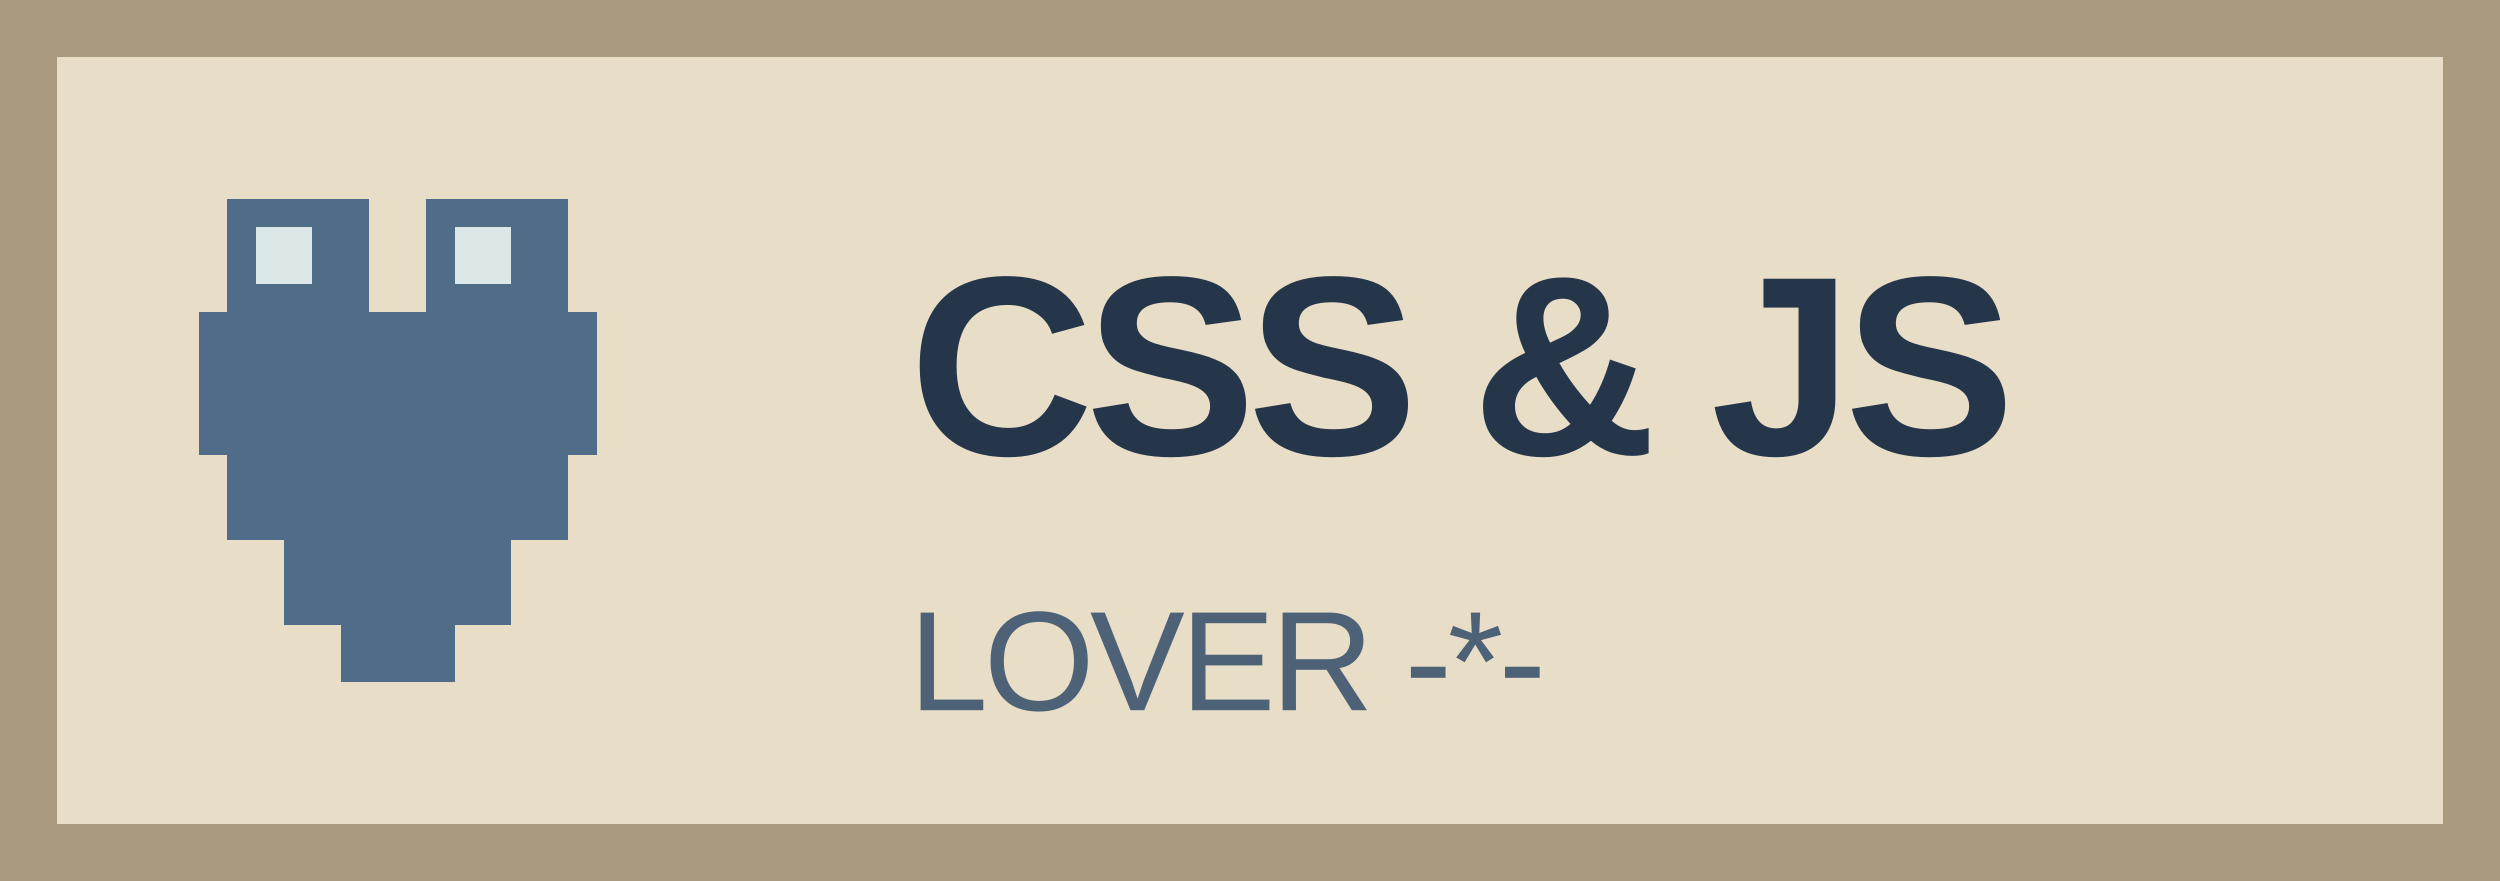
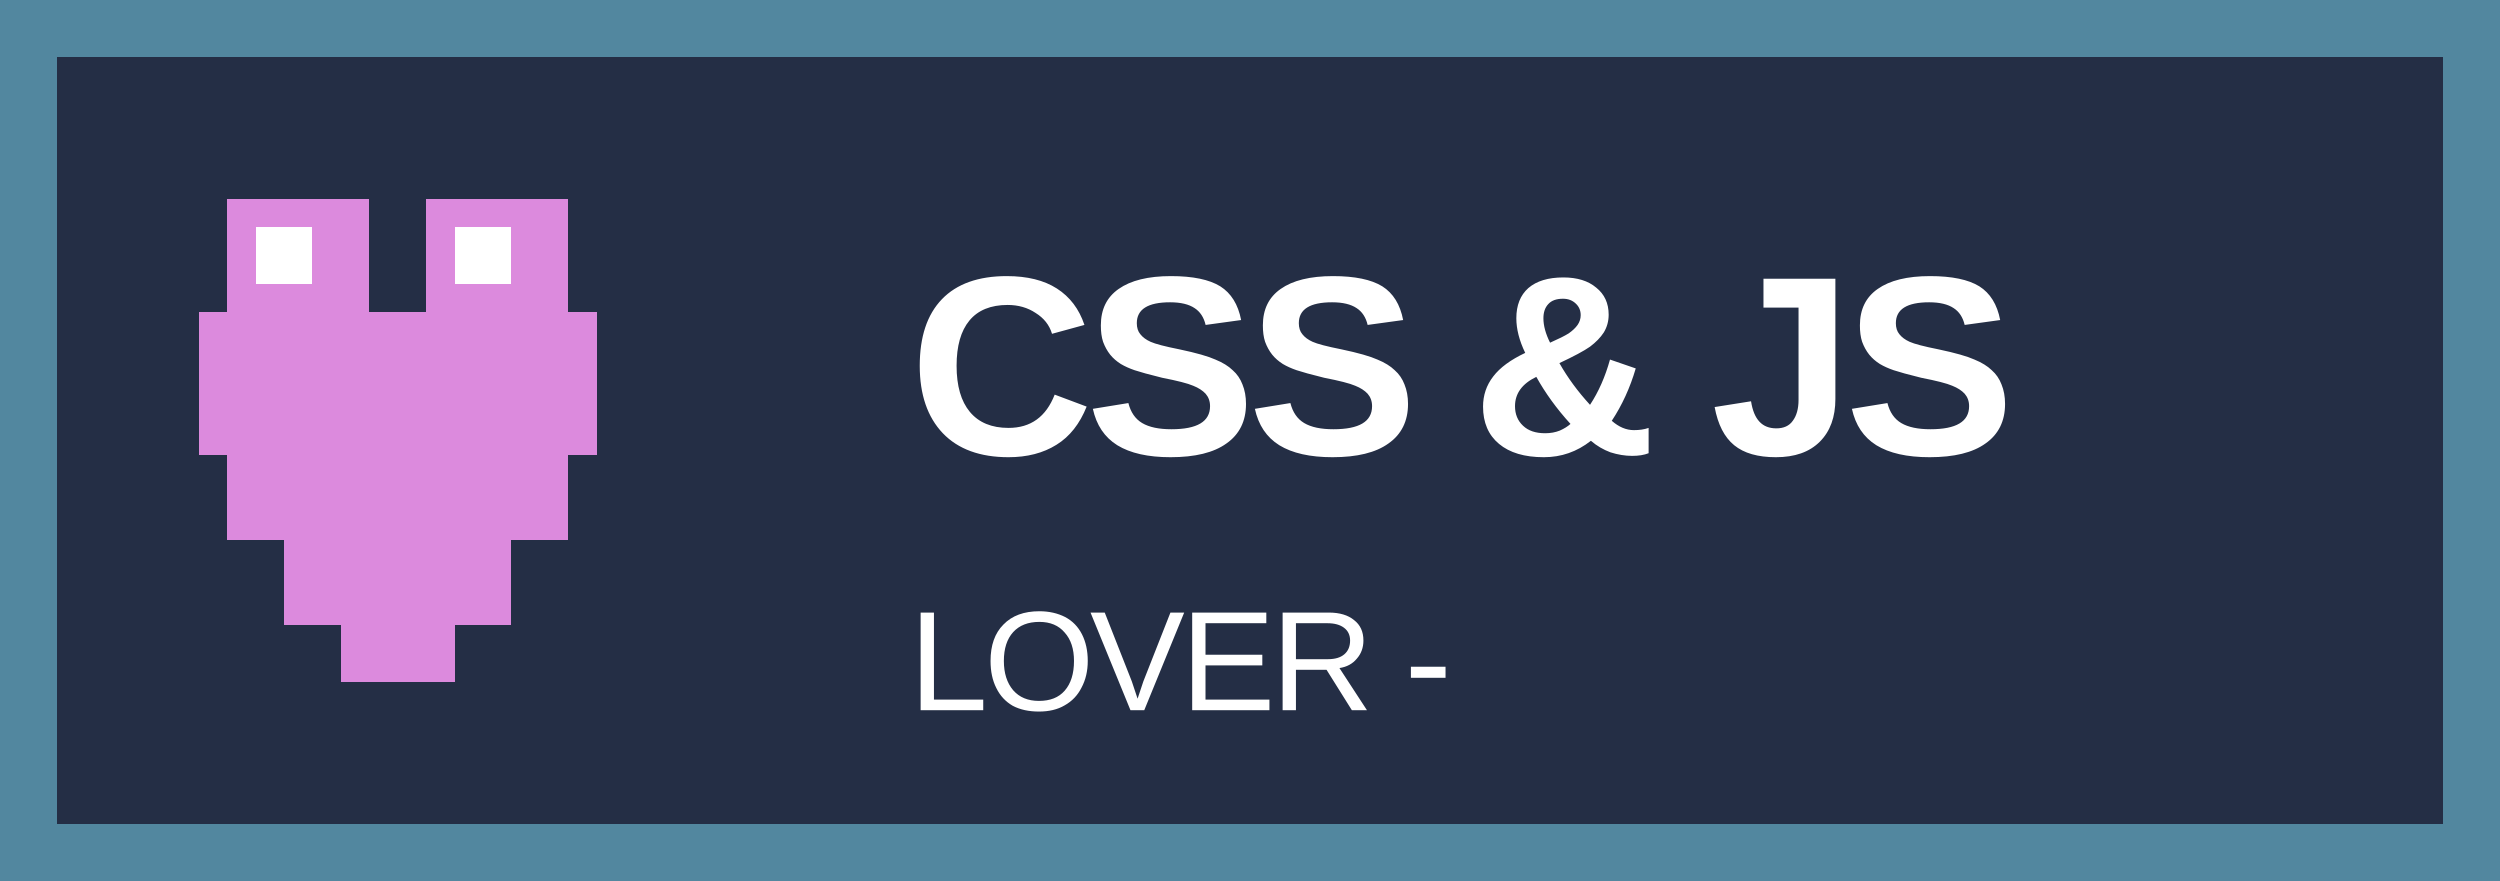
<svg xmlns="http://www.w3.org/2000/svg" width="88" height="31" viewBox="0 0 88 31" shape-rendering="crispEdges">
-   <rect x="0" y="0" width="88" height="31" fill="#e8ddc6" />
-   <rect x="0" y="0" width="88" height="2" fill="#a99a7d" />
-   <rect x="0" y="29" width="88" height="2" fill="#a99a7d" />
-   <rect x="0" y="0" width="2" height="31" fill="#a99a7d" />
-   <rect x="86" y="0" width="2" height="31" fill="#a99a7d" />
-   <rect x="3" y="3" width="24" height="25" fill="#e8ddc6" />
-   <rect x="8" y="7" width="5" height="4" fill="#4f6d88" />
-   <rect x="15" y="7" width="5" height="4" fill="#4f6d88" />
-   <rect x="7" y="11" width="14" height="5" fill="#4f6d88" />
-   <rect x="8" y="16" width="12" height="3" fill="#4f6d88" />
-   <rect x="10" y="19" width="8" height="3" fill="#4f6d88" />
-   <rect x="12" y="22" width="4" height="2" fill="#4f6d88" />
-   <rect x="9" y="8" width="2" height="2" fill="#dce8e8" />
-   <rect x="16" y="8" width="2" height="2" fill="#dce8e8" />
-   <text x="32" y="16" fill="#26364a" font-family="Arial, Helvetica, sans-serif" font-size="9" font-weight="900" letter-spacing="-0.3" style="text-transform: none;">CSS &amp; JS</text>
-   <text x="32" y="25" fill="#4d6276" font-family="Arial, Helvetica, sans-serif" font-size="5" letter-spacing="-0.15" style="text-transform: none;">LOVER -*-</text>
+   <rect x="0" y="0" width="88" height="31" fill="#242e45" />
+   <rect x="0" y="0" width="88" height="2" fill="#52879f" />
+   <rect x="0" y="29" width="88" height="2" fill="#52879f" />
+   <rect x="0" y="0" width="2" height="31" fill="#52879f" />
+   <rect x="86" y="0" width="2" height="31" fill="#52879f" />
+   <rect x="3" y="3" width="24" height="25" fill="#242e45" />
+   <rect x="8" y="7" width="5" height="4" fill="#dc8add" />
+   <rect x="15" y="7" width="5" height="4" fill="#dc8add" />
+   <rect x="7" y="11" width="14" height="5" fill="#dc8add" />
+   <rect x="8" y="16" width="12" height="3" fill="#dc8add" />
+   <rect x="10" y="19" width="8" height="3" fill="#dc8add" />
+   <rect x="12" y="22" width="4" height="2" fill="#dc8add" />
+   <rect x="9" y="8" width="2" height="2" fill="#ffffff" />
+   <rect x="16" y="8" width="2" height="2" fill="#ffffff" />
+   <text x="32" y="16" fill="#ffffff" font-family="Arial, Helvetica, sans-serif" font-size="9" font-weight="900" letter-spacing="-0.3" style="text-transform: none; font-variant: normal; line-height: normal;">CSS &amp; JS</text>
+   <text x="32" y="25" fill="#ffffff" font-family="Arial, Helvetica, sans-serif" font-size="5" letter-spacing="-0.15" style="text-transform: none; font-variant: normal; line-height: normal;">LOVER -</text>
</svg>
